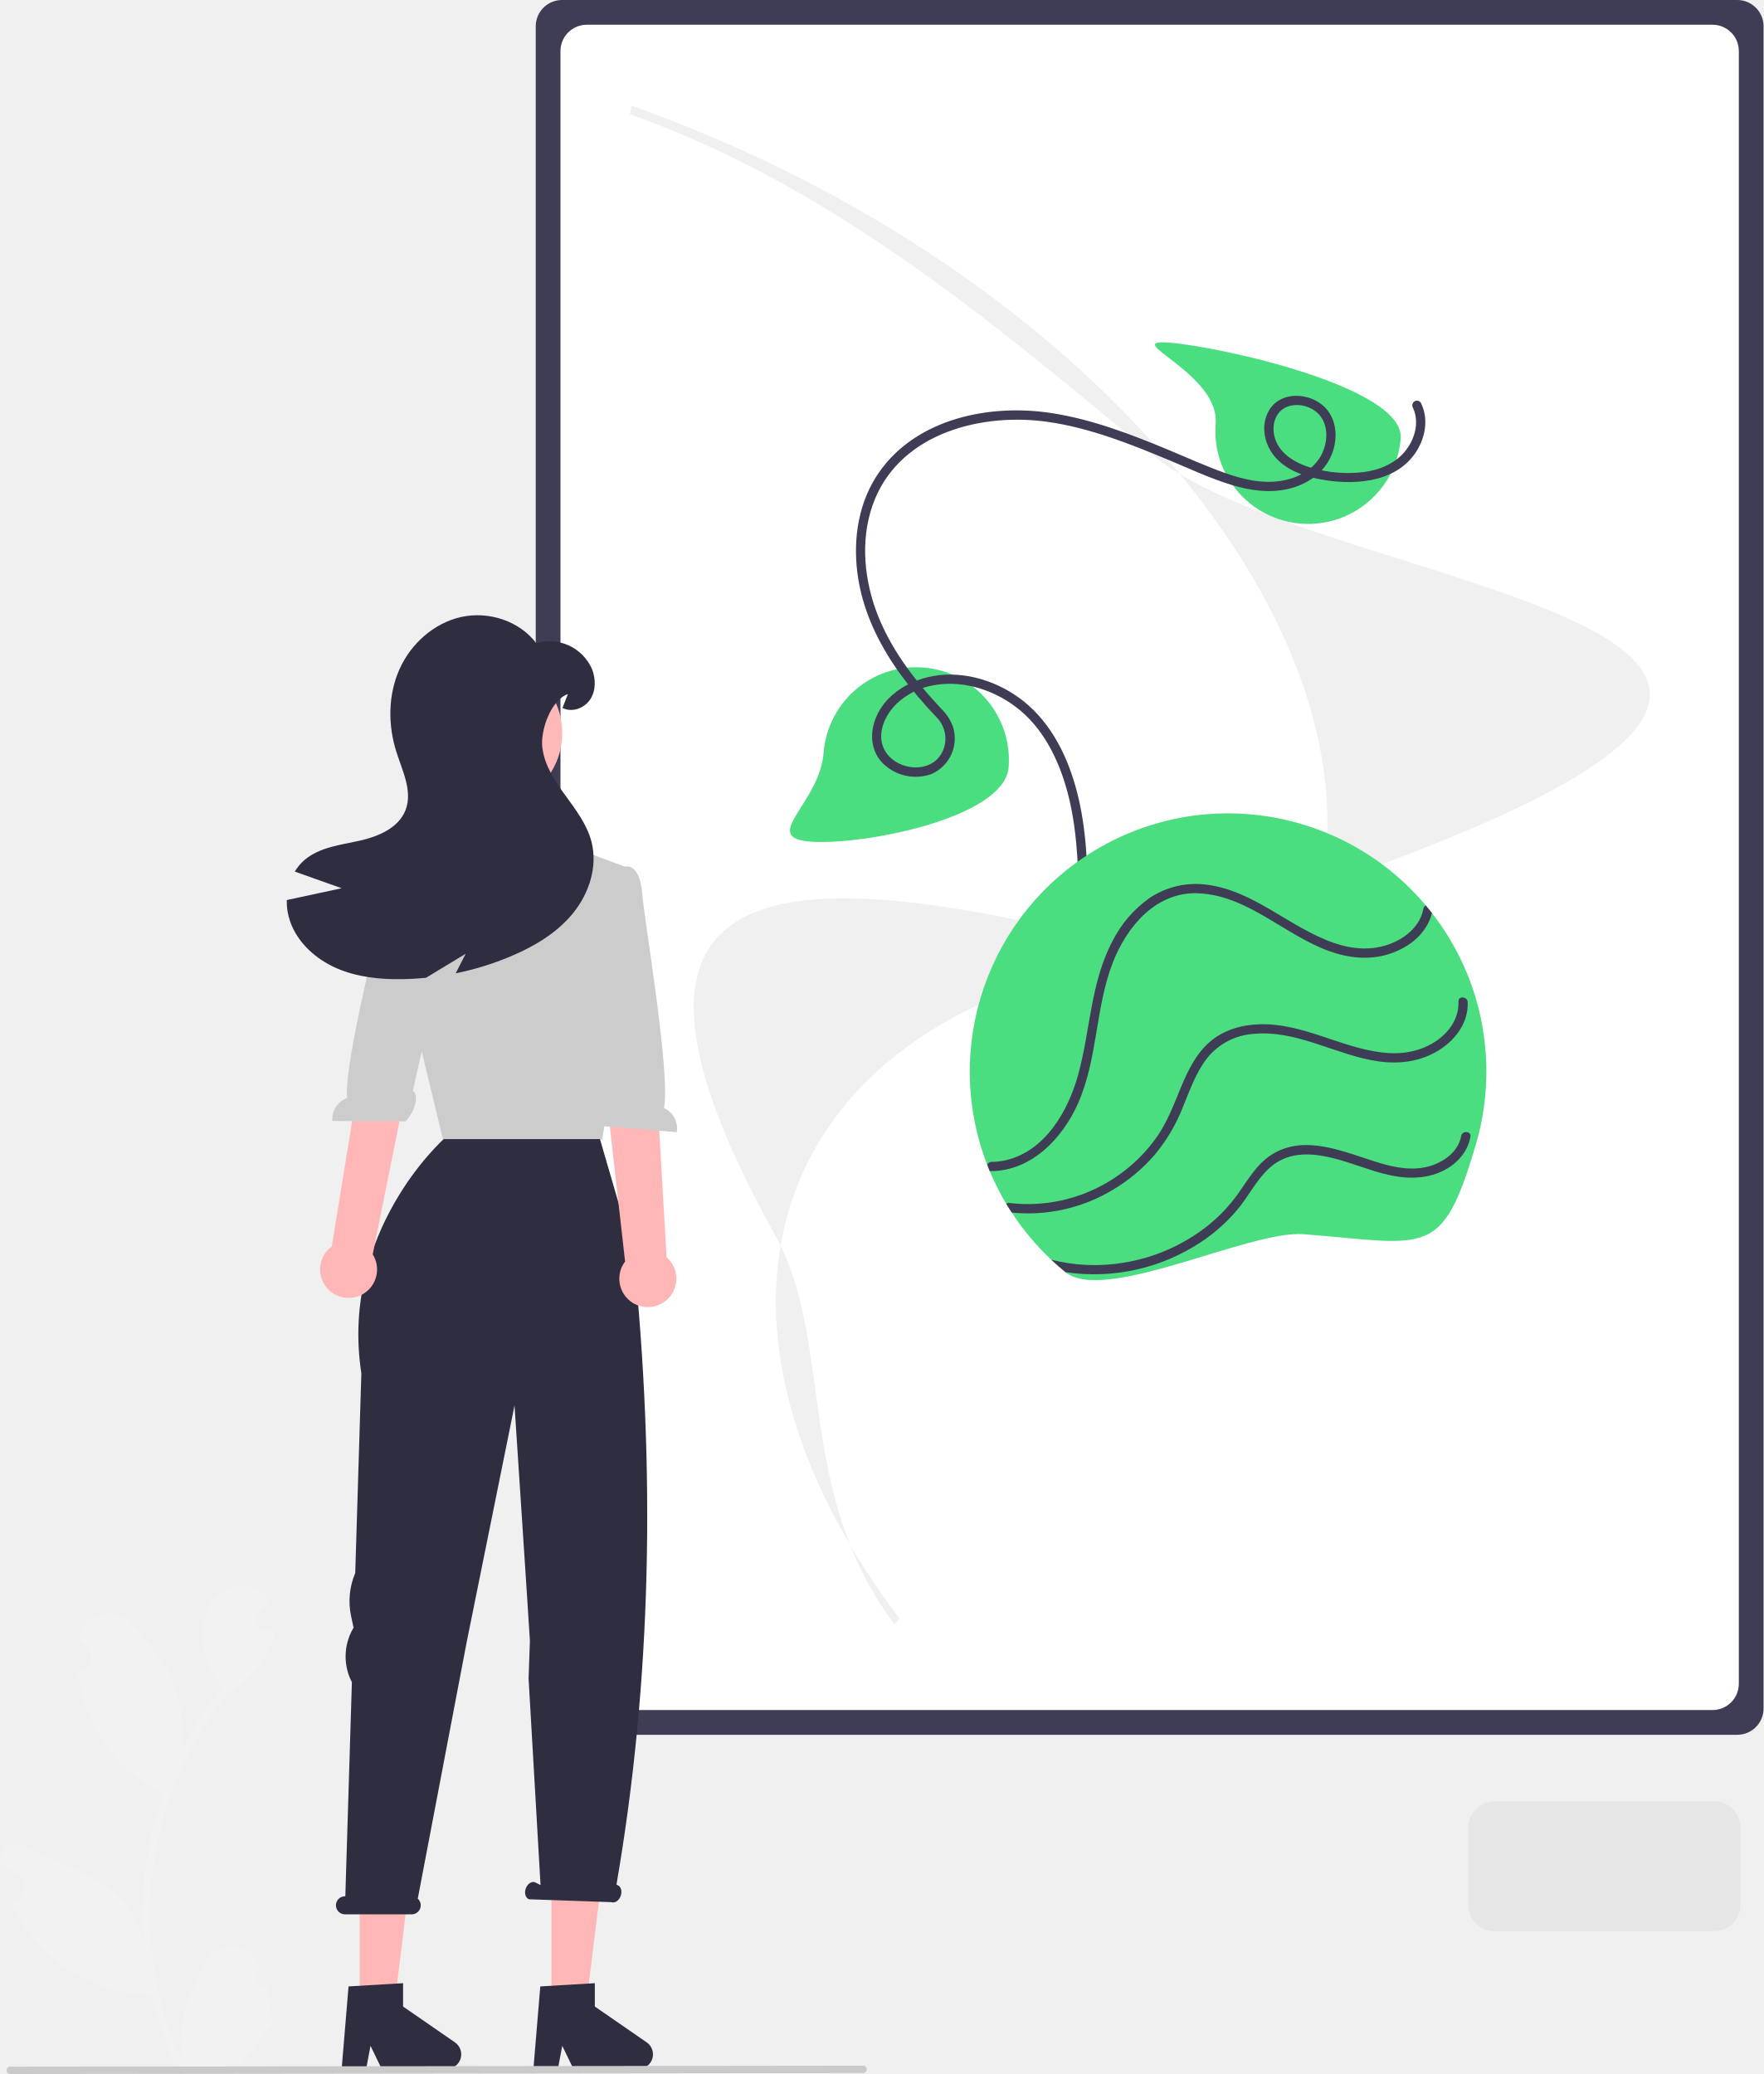
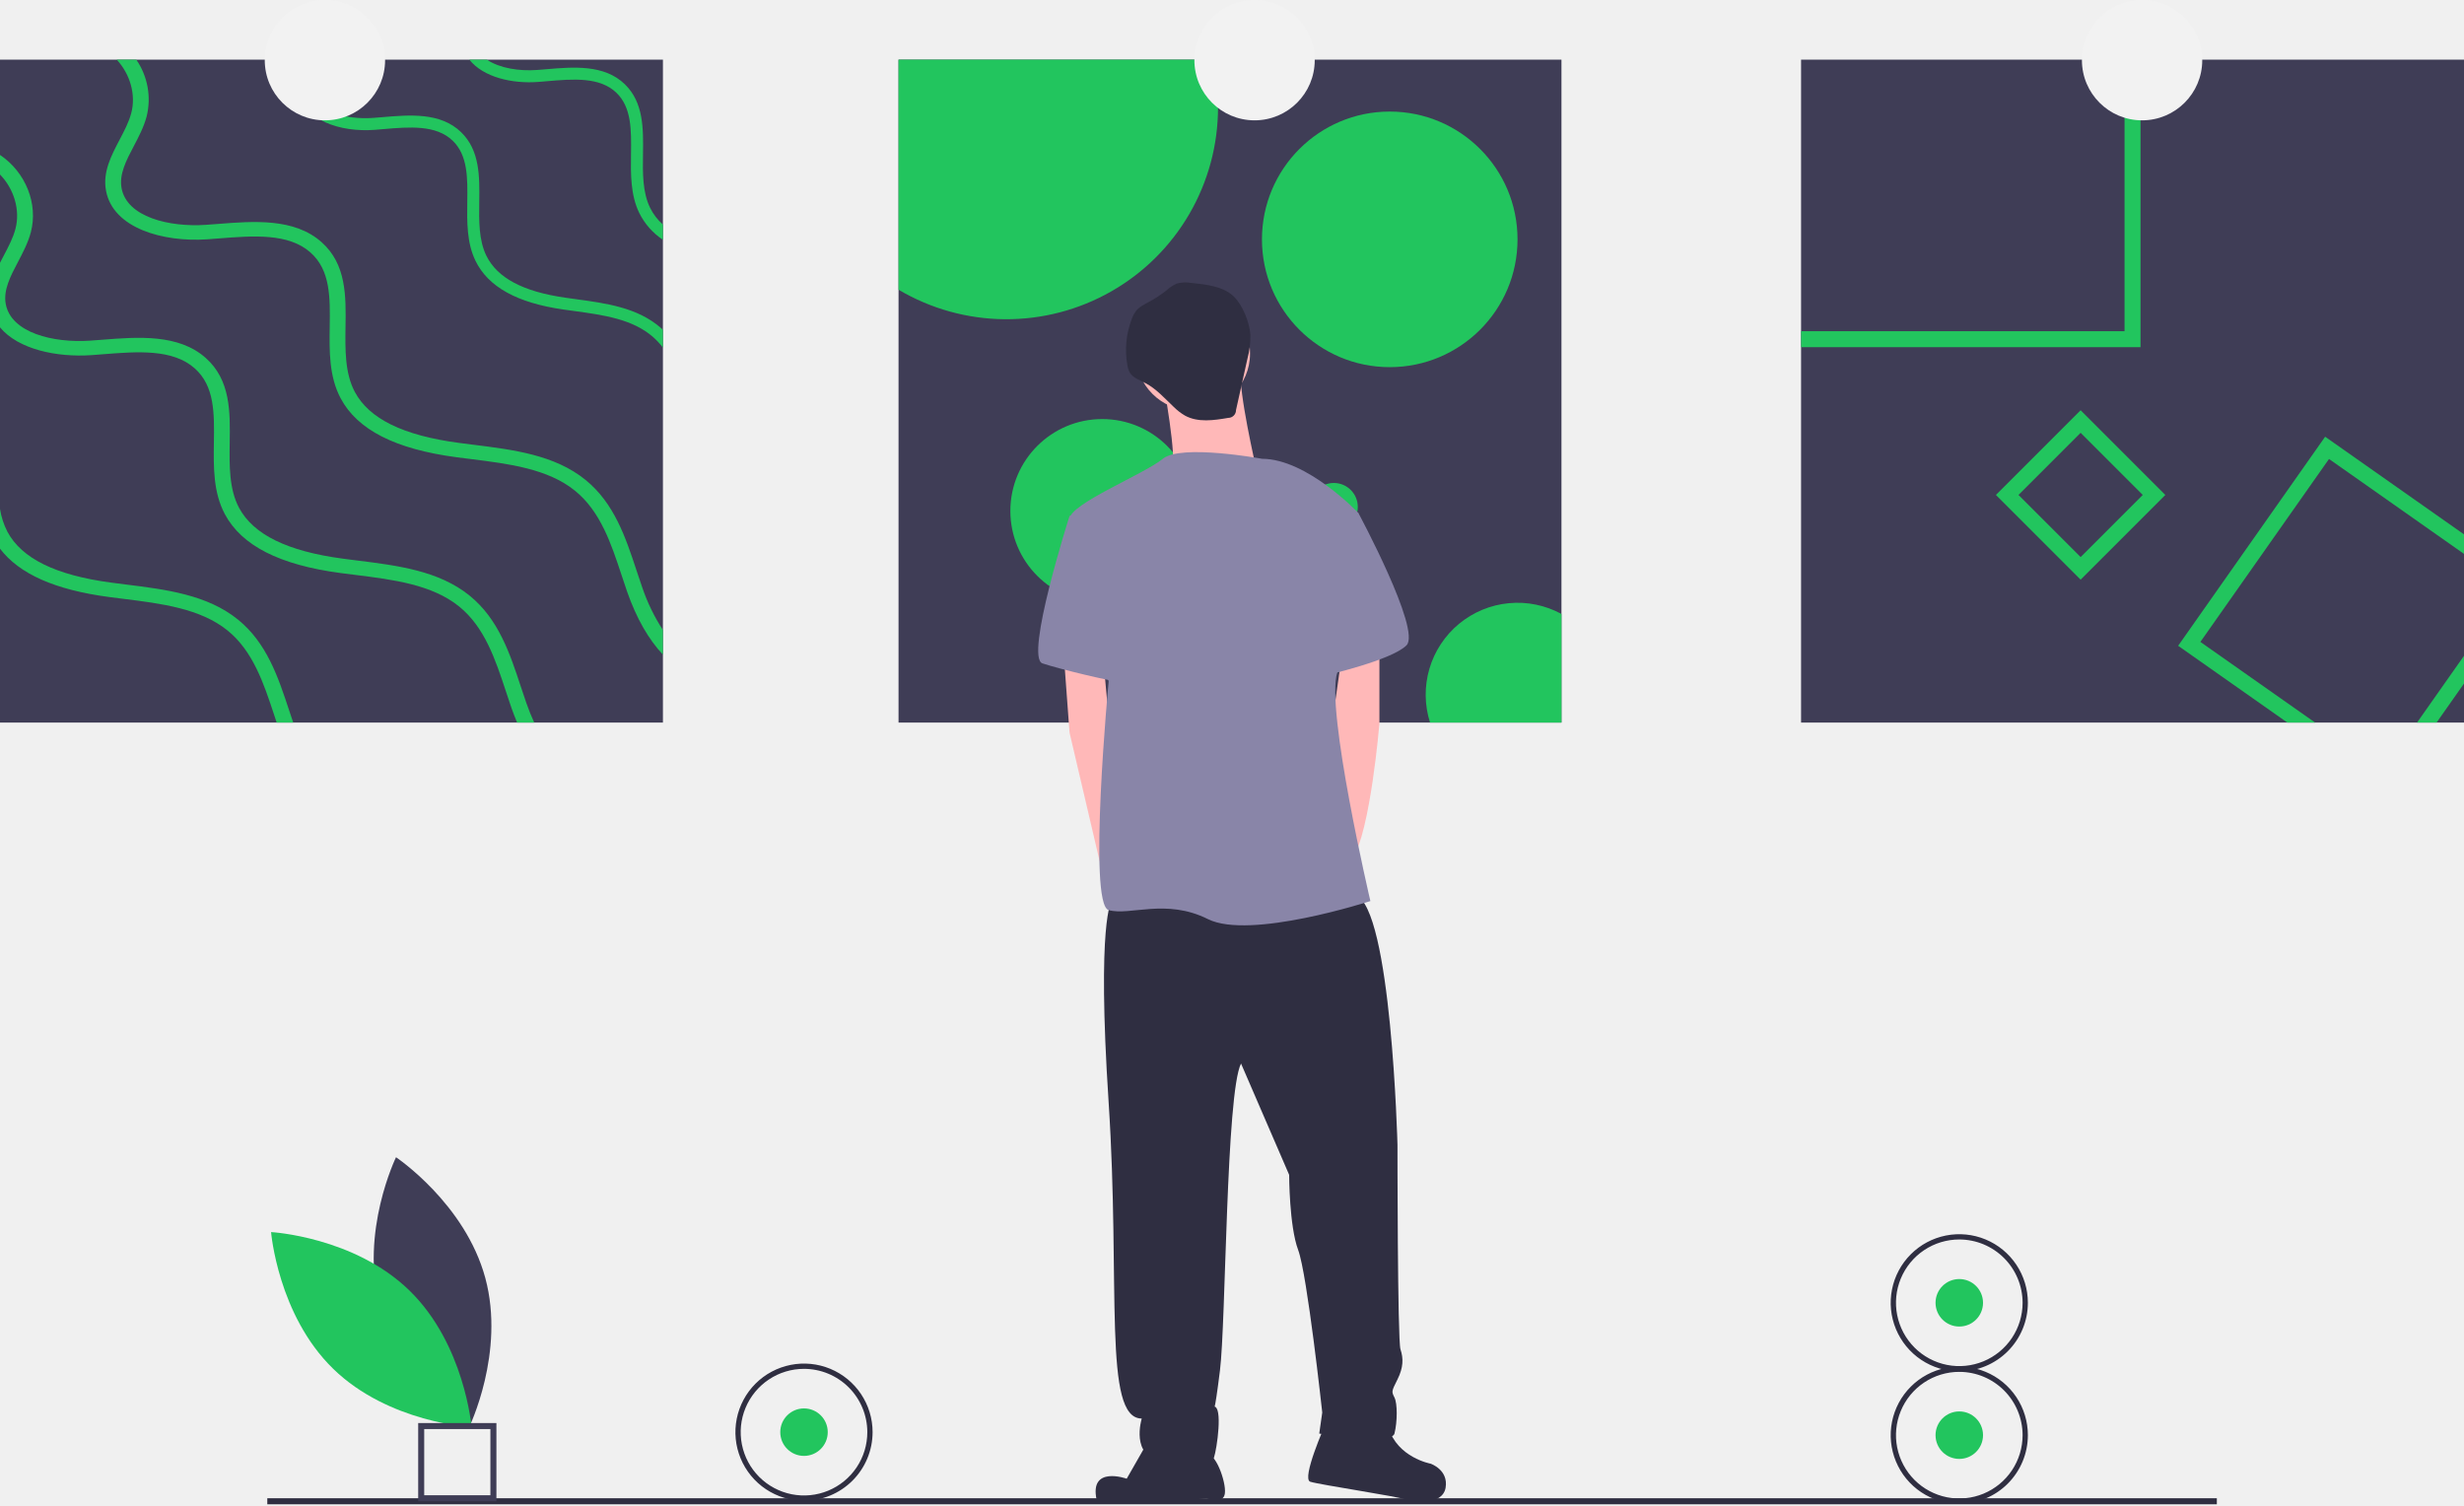
- <svg xmlns="http://www.w3.org/2000/svg" data-name="Layer 1" width="570.222" height="670.696" viewBox="0 0 570.222 670.696">
-   <path d="M876.611,675.652h-380a8.51,8.51,0,0,1-8.5-8.5v-544a8.509,8.509,0,0,1,8.5-8.5h380a8.51,8.51,0,0,1,8.5,8.5v544A8.51,8.51,0,0,1,876.611,675.652Z" transform="translate(-314.8891 -114.652)" fill="#3f3d56" />
-   <path d="M868.611,667.652h-364a8.51,8.51,0,0,1-8.5-8.5v-528a8.509,8.509,0,0,1,8.5-8.5h364a8.51,8.51,0,0,1,8.5,8.5v528A8.51,8.51,0,0,1,868.611,667.652Z" transform="translate(-314.8891 -114.652)" fill="#fff" />
-   <path d="M604.178,639.966c-32.38-42.744-19.539-91.529-38.51-125.563C492.962,383.964,582.49,395.981,683.71,421.348l.241,2.814c-64.423,9.942-106.791,43.098-116.242,90.966-7.345,37.201,6.133,80.82,37.95,122.821Z" transform="translate(-314.8891 -114.652)" fill="#f0f0f0" />
-   <path d="M675.306,480.887l-.676-2.683c36.144-16.387,33.038-65.195,65.375-76.341,246.334-84.904,3.175-94.479-51.519-139.389-48.91-40.161-102.214-86.854-169.957-110.902l.54-2.738c68.039,24.154,128.69,63.744,170.78,111.478,42.302,47.973,60.839,98.501,52.197,142.275C735.232,437.107,712.153,464.182,675.306,480.887Z" transform="translate(-314.8891 -114.652)" fill="#f0f0f0" />
-   <path d="M576.918,386.815c-16.517-1.305,2.973-12.235,4.278-28.752a30,30,0,1,1,59.814,4.725C639.705,379.305,593.435,388.12,576.918,386.815Z" transform="translate(-314.8891 -114.652)" fill="#4ade80" />
-   <path d="M735.509,283.985a30,30,0,0,1-27.544-32.269c1.305-16.517-31.495-27.566-14.978-26.261s76.097,14.469,74.792,30.986A30,30,0,0,1,735.509,283.985Z" transform="translate(-314.8891 -114.652)" fill="#4ade80" />
-   <path d="M771.661,246.334c2.177,4.516.893,9.732-1.981,13.631-3.27,4.434-8.471,6.62-13.806,7.343a42.492,42.492,0,0,1-17.071-1.406c-5.34-1.541-10.882-4.845-11.984-10.746-.734-3.933.944-8.131,5.029-9.221a9.836,9.836,0,0,1,9.311,2.526c3.392,3.53,3.134,9.196.978,13.296-2.535,4.822-7.608,7.483-12.824,8.362-6.201,1.044-12.432-.414-18.265-2.489-6.34-2.255-12.491-5.064-18.703-7.643-12.115-5.031-24.49-9.757-37.518-11.761-19.901-3.061-43.52,1.705-55.703,19.153-6.577,9.419-8.44,21.231-7.024,32.468,1.493,11.851,6.693,22.741,13.578,32.384a137.506,137.506,0,0,0,11.916,14.259,9.82,9.82,0,0,1,2.267,10.699c-3.774,9.274-18.864,6.318-19.989-3.241-.511-4.343,1.912-8.817,4.94-11.763a23.284,23.284,0,0,1,12.418-6.016c9.792-1.635,20.142,1.995,27.627,8.301,8.456,7.124,13.216,17.951,15.723,28.49,2.855,11.999,3,24.341,3.272,36.606.278,12.552.755,25.252,4.356,37.367a92.343,92.343,0,0,0,13.379,27.226,96.454,96.454,0,0,0,48.079,35.63,88.352,88.352,0,0,0,14.384,3.37c1.911.283,2.139-2.709.236-2.991-21.274-3.154-40.838-14.673-54.843-30.863a91.476,91.476,0,0,1-16.389-27.319c-4.567-12.038-5.725-24.825-6.098-37.601-.381-13.049-.173-26.215-2.786-39.069-2.309-11.363-6.84-22.87-15.229-31.15-7.397-7.3-17.98-11.817-28.439-11.332-9.732.451-20.138,5.811-23.03,15.74-1.357,4.659-.494,9.661,3.063,13.122a15.13,15.13,0,0,0,15.493,3.274,12.551,12.551,0,0,0,6.969-15.355,15.276,15.276,0,0,0-3.762-5.754c-8.779-9.376-16.836-19.868-21.208-32.077-4.078-11.387-4.914-24.486-.211-35.817,8.903-21.451,34.742-27.896,55.789-24.898,13.774,1.962,26.816,7.177,39.575,12.511,6.515,2.724,12.989,5.751,19.746,7.836,6.05,1.867,12.542,2.804,18.775,1.273,5.44-1.336,10.44-4.499,13.076-9.559,2.394-4.596,2.807-10.429-.04-14.932-4.116-6.51-15.481-7.975-19.622-.663-2.748,4.852-1.398,11.065,2.211,15.089,4.046,4.511,10.105,6.354,15.904,7.284,10.957,1.757,24.45.376,30.312-10.446,2.415-4.459,3.067-9.774.82-14.435a1.501,1.501,0,0,0-2.702,1.305Z" transform="translate(-314.8891 -114.652)" fill="#3f3d56" />
-   <path d="M736.416,513.77c-17.515-1.384-64.348,22.583-77.026,12.272q-2.376-1.918-4.597-4.024a82.599,82.599,0,0,1-12.75-15.231c-.628-.942-1.225-1.892-1.801-2.851a84.197,84.197,0,0,1-5.352-10.604c-.269-.663-.536-1.336-.804-2.01a83.506,83.506,0,0,1,141.796-83.874c.679.796,1.337,1.61,1.984,2.444a83.165,83.165,0,0,1,14.248,27.758c-.001.01.009.011.008.021a83.831,83.831,0,0,1,.207,46.27l-.002.02c-.097.333-.193.667-.3 1C781.087,521.984,776.441,516.932,736.416,513.77Z" transform="translate(-314.8891 -114.652)" fill="#4ade80" />
-   <path d="M635.268,493.371a1.58,1.58,0,0,1-.378-.04c-.269-.663-.536-1.336-.804-2.01a1.5,1.5,0,0,1,1.419-.941,20.496,20.496,0,0,0,4.505-.517c12.828-2.899,20.305-16.031,23.509-27.755,3.932-14.345,3.986-29.759,11.092-43.14a37.888,37.888,0,0,1,11.825-13.822,26.922,26.922,0,0,1,18.754-4.387c15.477,2.045,26.774,13.962,41.142,18.869,5.919,2.022,12.219,2.52,18.139.219,5.029-1.95,9.617-5.801,10.656-11.336a1.453,1.453,0,0,1,.756-1.064c.679.796,1.337,1.61,1.984,2.444a14.578,14.578,0,0,1-1.002,2.9c-2.525,5.298-7.56,8.722-13.042,10.435-6.345,1.976-12.947,1.224-19.122-.989-14.398-5.16-26.241-17.912-42.138-18.706-13.779-.687-23.3,10.638-27.885,22.454-5.669,14.619-4.827,31.006-11.191,45.41C658.478,482.726,648.443,493.319,635.268,493.371Z" transform="translate(-314.8891 -114.652)" fill="#3f3d56" />
-   <path d="M642.042,506.786c-.628-.942-1.225-1.892-1.801-2.851a1.248,1.248,0,0,1,1.003-.252,50.765,50.765,0,0,0,36.202-9.649,50.158,50.158,0,0,0,11.727-12.074c3.324-4.873,5.332-10.352,7.585-15.762,2.216-5.322,4.818-10.704,9.225-14.559,4.493-3.928,10.291-5.577,16.163-5.755,13.916-.415,26.051,7.495,39.594,9.126,6.041.728,12.039-.142,17.21-3.516,4.464-2.918,7.714-7.486,7.505-12.969-.078-1.812,2.561-1.694,2.947-.098a1.602,1.602,0,0,1,.044.335c.238,6.379-3.684,11.837-8.845,15.211-5.998,3.93-13.006,4.901-20.02,3.906-13.57-1.935-26.112-10.148-40.153-8.91a21.073,21.073,0,0,0-15.226,7.855c-3.695,4.744-5.647,10.538-7.927,16.035a55.6,55.6,0,0,1-8.961,15.151,54.893,54.893,0,0,1-13.337,11.245A53.18,53.18,0,0,1,642.042,506.786Z" transform="translate(-314.8891 -114.652)" fill="#3f3d56" />
-   <path d="M659.39,526.042q-2.376-1.918-4.597-4.024a56.746,56.746,0,0,0,23.376.974,58.902,58.902,0,0,0,26.832-11.663,51.603,51.603,0,0,0,10.202-10.67c3.273-4.607,6.133-9.697,11.068-12.748,10.714-6.617,23.538-.568,34.235,2.684,5.583,1.705,11.581,2.861,17.267.973,4.409-1.467,8.689-4.72,9.56-9.527.34-1.889,3.341-1.662,2.991.236q-.102.534-.235,1.065c-1.375,5.218-5.645,8.983-10.685,10.812-6.577,2.369-13.391,1.259-19.924-.731-10.745-3.276-24.788-10.013-34.511-.72-4.101,3.919-6.617,9.228-10.316,13.51a55.759,55.759,0,0,1-11.314,10.02A62.586,62.586,0,0,1,659.39,526.042Z" transform="translate(-314.8891 -114.652)" fill="#3f3d56" />
-   <path d="M869.111,739.152h-71a8.51,8.51,0,0,1-8.5-8.5v-25a8.509,8.509,0,0,1,8.5-8.5h71a8.51,8.51,0,0,1,8.5,8.5v25A8.51,8.51,0,0,1,869.111,739.152Z" transform="translate(-314.8891 -114.652)" fill="#e6e6e6" />
-   <polygon points="142.482 334.364 144.356 351.746 143.253 374.538 193.738 368.54 198.482 334.364 192.438 334.424 142.482 334.364" fill="#ffb6b6" />
-   <path d="M517.611,395.152l-15.608-5.773-6.67-9.686-23.993-2.399-14.799,9.481-12.407,6.318.213,32.988L458.611,485.152l51-2,6.713-42.123s15.595-20.946-1.2-32.942Z" transform="translate(-314.8891 -114.652)" fill="#ccc" />
-   <polygon points="116.296 649.938 127.334 649.938 132.586 607.364 116.296 607.364 116.296 649.938" fill="#ffb6b6" />
-   <path d="M427.583,757.03l17.634-1.053v7.555l16.765,11.579a4.719,4.719,0,0,1-2.682,8.603H438.306l-3.619-7.473-1.413,7.473h-7.916Z" transform="translate(-314.8891 -114.652)" fill="#2f2e41" />
-   <polygon points="178.296 649.938 189.334 649.938 194.586 607.364 178.296 607.364 178.296 649.938" fill="#ffb6b6" />
-   <path d="M489.583,757.03l17.634-1.053v7.555l16.765,11.579a4.719,4.719,0,0,1-2.682,8.603H500.306l-3.619-7.473-1.413,7.473h-7.916Z" transform="translate(-314.8891 -114.652)" fill="#2f2e41" />
-   <path d="M426.423,727.876h.12l2.123-69.223a18.101,18.101,0,0,1,.237-17.105l.304-.55-.788-3.653a23.267,23.267,0,0,1,1.33-14.003l1.98-64.573c-7.075-45.851,26.642-75.754,26.642-75.754H508.879l10.844,37.256c7.169,69.841,5.868,137.898-5.508,203.834l.31.157c1.117.385,1.596,1.932,1.07,3.455s-1.857,2.445-2.974,2.059l-26.674-.928c-1.117-.385-1.596-1.932-1.07-3.455.526-1.523,1.857-2.445,2.974-2.059l1.814.917-3.868-66.798.429-12.201-.884-13.842-4.089-62.261-15.476,76.563L449.969,728.647a2.908,2.908,0,0,1-1.961,5.064H426.423a2.917,2.917,0,0,1,0-5.834Z" transform="translate(-314.8891 -114.652)" fill="#2f2e41" />
-   <path d="M421.172,531.76a9.157,9.157,0,0,1,.982-14.007l13.457-82.601,15.783,5.553-15.993,79.57a9.207,9.207,0,0,1-14.229,11.485Z" transform="translate(-314.8891 -114.652)" fill="#ffb6b6" />
-   <path d="M446.256,393.019s-4.527-1.706-6.17,8.411c-1.315,8.099-14.156,56.988-12.942,68.316a7.194,7.194,0,0,0-4.789,7.406l23.678.121c3.626-3.954,4.096-8.725,2.345-9.898l3.276-14.454L467.082,406.289l-17.532-12.095Z" transform="translate(-314.8891 -114.652)" fill="#ccc" />
-   <path d="M530.184,535.277a9.157,9.157,0,0,0,.227-14.04l-4.8-83.085-17.701,3.806,9.086,80.651a9.207,9.207,0,0,0,13.188,12.667Z" transform="translate(-314.8891 -114.652)" fill="#ffb6b6" />
-   <path d="M517.131,394.892s4.657-1.31,5.423,8.911c.613,8.183,9.2,57.995,7.015,69.176a7.194,7.194,0,0,1,4.134,7.791l-23.601-1.917c-3.272-4.252-3.33-9.045-1.485-10.063l-2.02-14.682L495.241,406.32l18.508-10.541Z" transform="translate(-314.8891 -114.652)" fill="#ccc" />
-   <circle cx="157.92" cy="237.062" r="23.876" fill="#ffb8b8" />
-   <path d="M425.358,401.891q-7.579-2.686-15.157-5.382a15.258,15.258,0,0,1,3.281-3.862c4.81-4.017,11.45-4.743,17.558-6.098,6.117-1.355,12.757-4.133,14.993-9.979,2.323-6.078-1.045-12.641-3.001-18.836-2.739-8.643-2.681-18.294.987-26.579,3.668-8.285,11.121-15.003,19.968-16.977,8.847-1.965,18.845,1.239,24.285,8.479a14.974,14.974,0,0,1,18.022,8.343c1.268,3.175,1.307,6.998-.581,9.853s-5.924,4.317-8.963,2.73l1.762-4.472c-5.449,1.849-8.992,11.702-8.256,17.413.726,5.701,4.056,10.695,7.434,15.351,3.378,4.656,6.979,9.36,8.43,14.925,2.091,8.005-.736,16.755-5.962,23.172-5.227,6.417-12.592,10.773-20.22,13.977a93.731,93.731,0,0,1-17.713,5.459c1.084-2.11,2.158-4.22,3.242-6.33l-12.863,7.782c-2.488.242-4.994.387-7.501.436-7.298.126-14.741-.639-21.42-3.552-6.688-2.923-12.563-8.218-14.983-15.099a19.569,19.569,0,0,1-1.084-6.93Q416.488,403.798,425.358,401.891Z" transform="translate(-314.8891 -114.652)" fill="#2f2e41" />
-   <path d="M401.28,757.415a3.613,3.613,0,0,1-2.619-6.263c.091-.362.156-.622.248-.984q-.049-.118-.098-.236a9.703,9.703,0,0,0-17.898.067c-2.927,7.051-6.654,14.113-7.572,21.568a28.705,28.705,0,0,0,.504,9.872,115.086,115.086,0,0,1-10.469-47.799,111.08,111.08,0,0,1,.689-12.392q.571-5.06,1.584-10.047a116.419,116.419,0,0,1,23.087-49.342,30.983,30.983,0,0,0,12.886-13.369,23.634,23.634,0,0,0,2.149-6.458c-.627.082-1.265.134-1.892.175-.195.01-.401.021-.597.031l-.074.003a3.58,3.58,0,0,1-2.94-5.832q.406-.5.813-.999c.411-.514.833-1.018,1.244-1.532a1.782,1.782,0,0,0,.134-.154c.473-.586.946-1.162,1.419-1.748a10.352,10.352,0,0,0-3.394-3.28c-4.741-2.777-11.281-.854-14.706,3.435-3.435,4.288-4.083,10.304-2.89,15.662a41.485,41.485,0,0,0,5.738,12.793c-.257.329-.525.648-.782.977a117.171,117.171,0,0,0-12.23,19.375,48.709,48.709,0,0,0-2.908-22.624c-2.783-6.715-8.001-12.37-12.595-18.175-5.519-6.973-16.835-3.93-17.807,4.909q-.014.128-.028.257,1.024.577,2.004,1.226a4.901,4.901,0,0,1-1.976,8.919l-.1.015a48.766,48.766,0,0,0,1.285,7.291,50.21,50.21,0,0,0,25,31.468c.401.206.792.411,1.193.607a119.597,119.597,0,0,0-6.438,30.296,113.434,113.434,0,0,0,.082,18.315l-.031-.216A29.974,29.974,0,0,0,351.065,725.916c-7.874-6.469-18.999-8.851-27.494-14.05a5.625,5.625,0,0,0-8.616,5.473q.017.114.035.227a32.924,32.924,0,0,1,3.692,1.779q1.024.578,2.004,1.226a4.901,4.901,0,0,1-1.976,8.919l-.1.015c-.072.01-.134.021-.206.031a48.808,48.808,0,0,0,8.978,14.058,50.254,50.254,0,0,0,36.446,15.991h.01a119.562,119.562,0,0,0,8.032,23.447h28.692c.103-.319.195-.648.288-.967a32.599,32.599,0,0,1-7.939-.473c2.129-2.612,4.257-5.245,6.386-7.857a1.784,1.784,0,0,0,.134-.154c1.08-1.337,2.17-2.663,3.25-4l.001-.002a47.751,47.751,0,0,0-1.399-12.164Z" transform="translate(-314.8891 -114.652)" fill="#f2f2f2" />
-   <path d="M593.993,785.041l-275.75.307a1.191,1.191,0,1,1,0-2.381l275.75-.307a1.191,1.191,0,0,1,0,2.381Z" transform="translate(-314.8891 -114.652)" fill="#cacaca" />
+ <svg xmlns="http://www.w3.org/2000/svg" width="900" height="550" viewBox="0 0 900 550" fill="none">
+   <g clip-path="url(#clip0_343_135)">
+     <path d="M138.726 477.228C146.096 504.471 171.338 521.343 171.338 521.343C171.338 521.343 184.632 494.046 177.263 466.803C169.893 439.561 144.651 422.689 144.651 422.689C144.651 422.689 131.357 449.986 138.726 477.228Z" fill="#3F3D56" />
+     <path d="M149.555 471.374C169.778 491.059 172.248 521.32 172.248 521.32C172.248 521.32 141.931 519.665 121.709 499.98C101.486 480.294 99.016 450.033 99.016 450.033C99.016 450.033 129.333 451.688 149.555 471.374Z" fill="#22C55E" />
+     <path d="M809.723 547.253H97.635V549.45H809.723V547.253Z" fill="#2F2E41" />
+     <path d="M181.319 548.352H152.747V519.78H181.319V548.352ZM154.945 546.154H179.121V521.978H154.945V546.154Z" fill="#3F3D56" />
+     <path d="M242.139 21.788H0V263.927H242.139V21.788Z" fill="#3F3D56" />
+     <path d="M242.139 82.031V87.588C238.449 85.143 235.47 81.767 233.504 77.8C230.28 71.207 230.383 63.608 230.485 56.256C230.601 47.519 230.718 39.277 225.175 33.909C219.078 28.016 209.319 28.847 199.882 29.65C198.773 29.737 197.665 29.839 196.571 29.927C187.104 30.642 176.558 28.249 171.438 21.788H177.827C182.509 24.938 189.671 26.047 196.25 25.551C197.315 25.478 198.409 25.376 199.503 25.288C209.436 24.442 220.697 23.48 228.209 30.758C235.123 37.439 234.992 47.037 234.861 56.314C234.759 63.155 234.671 70.215 237.443 75.875C238.592 78.213 240.188 80.304 242.139 82.031Z" fill="#22C55E" />
+     <path d="M242.139 120.466V126.972C241.077 125.584 239.885 124.299 238.58 123.136C231.054 116.499 220.245 115.04 209.801 113.611C208.444 113.436 207.117 113.246 205.789 113.056C188.854 110.62 178.352 104.8 173.699 95.304C170.475 88.711 170.577 81.112 170.679 73.76C170.796 65.022 170.913 56.781 165.37 51.413C159.272 45.52 149.514 46.351 140.076 47.154C138.968 47.241 137.859 47.343 136.765 47.431C124.6 48.35 110.64 44.134 108.729 32.742C108.073 28.833 109.05 25.244 110.494 21.787H115.279C113.674 25.259 112.478 28.614 113.047 32.013C114.491 40.706 126.19 43.828 136.444 43.055C137.509 42.982 138.603 42.88 139.697 42.792C149.631 41.946 160.891 40.983 168.404 48.262C175.318 54.943 175.186 64.541 175.055 73.818C174.953 80.659 174.866 87.719 177.637 93.379C181.605 101.489 191.013 106.507 206.417 108.724C207.729 108.914 209.057 109.103 210.384 109.278C221.47 110.781 232.95 112.342 241.483 119.854C241.702 120.044 241.921 120.248 242.139 120.466Z" fill="#22C55E" />
+     <path d="M242.139 230.129V239.115C236.873 233.514 232.468 225.826 229.099 216.214C228.384 214.172 227.698 212.086 227.013 210C223.235 198.578 219.326 186.778 210.019 179.236C200.071 171.185 185.82 169.405 172.036 167.684C170.271 167.465 168.506 167.246 166.755 167.013C144.408 164.052 130.566 157.006 124.424 145.483C120.165 137.475 120.296 128.256 120.428 119.343C120.588 108.753 120.749 98.747 113.426 92.241C105.389 85.094 92.509 86.1 80.066 87.078C78.593 87.194 77.134 87.311 75.705 87.413C59.645 88.522 41.222 83.416 38.713 69.603C37.473 62.834 40.638 56.839 43.687 51.034C45.438 47.708 47.1 44.543 47.946 41.29C49.726 34.595 47.523 27.053 42.637 21.788H49.784C51.847 24.783 53.25 28.182 53.901 31.76C54.553 35.339 54.437 39.014 53.562 42.544C52.556 46.351 50.689 49.911 48.88 53.353C46.094 58.633 43.483 63.622 44.402 68.728C46.327 79.259 61.745 83.052 75.267 82.118C76.682 82.016 78.126 81.899 79.57 81.797C92.669 80.761 107.518 79.609 117.437 88.434C126.554 96.53 126.379 108.17 126.204 119.416C126.087 127.716 125.956 136.279 129.603 143.149C134.839 152.966 147.267 159.063 167.587 161.761C169.308 161.995 171.058 162.214 172.809 162.433C187.454 164.256 202.58 166.137 213.826 175.254C224.373 183.802 228.53 196.332 232.527 208.454C233.212 210.525 233.898 212.567 234.598 214.595C236.453 220.068 238.986 225.287 242.139 230.129Z" fill="#22C55E" />
+     <path d="M0 119.562C6.652 127.614 20.757 130.59 33.404 129.715C34.833 129.612 36.292 129.496 37.765 129.379C50.208 128.402 63.087 127.395 71.125 134.543C78.447 141.048 78.287 151.055 78.126 161.645C77.995 170.557 77.864 179.776 82.123 187.784C88.264 199.308 102.107 206.353 124.454 209.314C126.204 209.548 127.969 209.766 129.734 209.985C143.519 211.706 157.77 213.486 167.718 221.538C177.024 229.079 180.934 240.88 184.712 252.301C185.397 254.387 186.083 256.473 186.797 258.515C187.454 260.397 188.154 262.191 188.883 263.927H195.126C194.032 261.549 193.099 259.172 192.297 256.896C191.596 254.869 190.911 252.826 190.225 250.755C186.229 238.634 182.071 226.104 171.525 217.556C160.279 208.439 145.152 206.557 130.507 204.734C128.757 204.515 127.006 204.296 125.285 204.063C104.966 201.365 92.538 195.267 87.302 185.45C83.655 178.58 83.786 170.018 83.903 161.718C84.078 150.472 84.253 138.831 75.136 130.736C65.217 121.911 50.368 123.063 37.269 124.099C35.825 124.201 34.381 124.318 32.966 124.42C19.444 125.353 4.026 121.561 2.101 111.029C1.182 105.924 3.793 100.935 6.579 95.655C8.387 92.212 10.255 88.653 11.261 84.846C14.003 74.431 9.379 62.893 3.28224e-05 56.591V63.739C5.12 69.019 7.454 76.736 5.645 83.591C4.799 86.844 3.136 90.01 1.386 93.335C0.919 94.225 0.452 95.1 3.28224e-05 96.005L0 119.562Z" fill="#22C55E" />
+     <path d="M107.11 263.927H101.057C100.736 262.979 100.429 262.016 100.109 261.053C96.331 249.632 92.421 237.831 83.115 230.29C73.167 222.238 58.916 220.458 45.131 218.737C43.366 218.518 41.601 218.3 39.851 218.066C20.13 215.455 7.016 209.65 0 200.402V185.888C0.451 188.785 1.362 191.592 2.699 194.202C7.935 204.019 20.363 210.116 40.682 212.815C42.404 213.048 44.154 213.267 45.904 213.486C60.549 215.309 75.676 217.191 86.922 226.308C97.468 234.856 101.626 247.385 105.622 259.507C106.118 260.995 106.6 262.468 107.11 263.927Z" fill="#22C55E" />
+     <path d="M570.34 21.788H328.201V263.927H570.34V21.788Z" fill="#3F3D56" />
+     <path d="M444.895 39.291C444.894 52.934 441.283 66.332 434.43 78.128C427.576 89.923 417.724 99.695 405.872 106.452C394.021 113.209 380.593 116.709 366.952 116.599C353.31 116.488 339.941 112.77 328.201 105.821V21.787H442.896C444.231 27.526 444.902 33.4 444.895 39.291Z" fill="#22C55E" />
+     <path d="M507.617 134.105C533.397 134.105 554.295 113.207 554.295 87.428C554.295 61.648 533.397 40.75 507.617 40.75C481.838 40.75 460.94 61.648 460.94 87.428C460.94 113.207 481.838 134.105 507.617 134.105Z" fill="#22C55E" />
+     <path d="M402.593 220.167C421.122 220.167 436.143 205.146 436.143 186.617C436.143 168.088 421.122 153.068 402.593 153.068C384.064 153.068 369.044 168.088 369.044 186.617C369.044 205.146 384.064 220.167 402.593 220.167Z" fill="#22C55E" />
+     <path d="M570.341 224.251V263.927H522.336C520.297 257.545 520.216 250.699 522.103 244.27C523.99 237.841 527.758 232.125 532.922 227.857C538.086 223.588 544.41 220.964 551.079 220.321C557.748 219.679 564.456 221.047 570.341 224.251Z" fill="#22C55E" />
+     <path d="M487.196 193.911C492.03 193.911 495.948 189.992 495.948 185.159C495.948 180.325 492.03 176.407 487.196 176.407C482.363 176.407 478.444 180.325 478.444 185.159C478.444 189.992 482.363 193.911 487.196 193.911Z" fill="#22C55E" />
+     <path d="M900 21.788H657.861V263.927H900V21.788Z" fill="#3F3D56" />
+     <path d="M776.013 21.787V120.977H657.861V126.812H781.848V21.787H776.013Z" fill="#22C55E" />
+     <path d="M889.979 263.927L900 249.676V239.538L882.846 263.927H889.979ZM849.282 159.515L795.588 235.877L835.483 263.927H845.621L803.713 234.462L850.697 167.64L900 202.313V195.18L849.282 159.515Z" fill="#22C55E" />
+     <path d="M759.968 149.844L729.029 180.783L759.968 211.721L790.906 180.783L759.968 149.844ZM737.271 180.783L759.968 158.086L782.665 180.783L759.968 203.479L737.271 180.783Z" fill="#22C55E" />
+     <path d="M118.681 43.956C130.82 43.956 140.659 34.116 140.659 21.978C140.659 9.84 130.82 0 118.681 0C106.543 0 96.703 9.84 96.703 21.978C96.703 34.116 106.543 43.956 118.681 43.956Z" fill="#F2F2F2" />
+     <path d="M458.242 43.956C470.38 43.956 480.22 34.116 480.22 21.978C480.22 9.84 470.38 0 458.242 0C446.104 0 436.264 9.84 436.264 21.978C436.264 34.116 446.104 43.956 458.242 43.956Z" fill="#F2F2F2" />
+     <path d="M782.417 43.956C794.556 43.956 804.396 34.116 804.396 21.978C804.396 9.84 794.556 0 782.417 0C770.279 0 760.439 9.84 760.439 21.978C760.439 34.116 770.279 43.956 782.417 43.956Z" fill="#F2F2F2" />
+     <path d="M435.714 150C447.246 150 456.593 140.652 456.593 129.121C456.593 117.59 447.246 108.242 435.714 108.242C424.183 108.242 414.835 117.59 414.835 129.121C414.835 140.652 424.183 150 435.714 150Z" fill="#FFB8B8" />
+     <path d="M424.725 139.011C424.725 139.011 430.22 167.582 428.022 173.077C425.824 178.571 458.791 170.879 458.791 170.879C458.791 170.879 452.198 142.308 453.297 135.714C454.395 129.121 424.725 139.011 424.725 139.011Z" fill="#FFB8B8" />
+     <path d="M388.462 237.912L390.659 267.582L401.567 314.179L404.945 326.923L410.44 307.143L404.945 262.088L403.079 241.803L388.462 237.912Z" fill="#FFB8B8" />
+     <path d="M503.846 233.516V264.286C503.846 264.286 500.549 303.846 493.956 313.736C487.363 323.626 485.165 274.176 485.165 274.176L490.331 237.912L503.846 233.516Z" fill="#FFB8B8" />
+     <path d="M406.044 329.121C406.044 329.121 400.55 335.714 404.945 402.747C409.341 469.78 402.747 518.132 417.033 518.132C417.033 518.132 412.637 532.418 424.725 533.517C436.813 534.615 442.308 535.714 443.407 532.418C444.506 529.121 446.703 513.736 443.407 513.736C443.407 513.736 443.407 518.132 445.604 500.55C447.802 482.967 447.802 399.451 453.297 388.462L470.879 429.121C470.879 429.121 470.879 447.802 474.176 456.593C477.473 465.385 482.967 515.934 482.967 515.934L481.868 523.626C481.868 523.626 508.242 528.022 509.341 523.626C510.44 519.231 510.44 512.637 509.341 510.44C508.242 508.242 508.242 508.242 510.44 503.846C512.637 499.451 512.637 496.154 511.539 492.857C510.44 489.56 510.44 418.132 510.44 418.132C510.44 418.132 508.242 331.319 495.055 326.923C481.868 322.527 406.044 329.121 406.044 329.121Z" fill="#2F2E41" />
+     <path d="M420.33 524.725L411.539 540.11C411.539 540.11 397.802 535.165 400.55 547.802C424.176 549.451 440.659 547.253 440.659 547.253C440.659 547.253 446.154 549.451 447.253 546.154C448.352 542.857 444.506 531.319 441.209 531.319C437.912 531.319 420.33 524.725 420.33 524.725Z" fill="#2F2E41" />
+     <path d="M484.066 520.33C484.066 520.33 475.275 540.11 478.571 541.209C481.868 542.308 511.538 546.703 513.736 547.802C515.934 548.901 526.923 550 528.022 543.407C529.121 536.813 522.528 534.615 522.528 534.615C522.528 534.615 510.44 532.418 507.143 521.429C503.846 510.44 484.066 520.33 484.066 520.33Z" fill="#2F2E41" />
+     <path d="M460.989 167.582C460.989 167.582 431.319 162.088 424.725 167.582C418.132 173.077 390.659 184.066 390.659 189.56C390.659 195.055 404.945 248.901 404.945 248.901C404.945 248.901 397.253 330.22 404.945 332.418C412.637 334.615 425.824 328.022 441.209 335.714C456.593 343.407 500.549 329.121 500.549 329.121C500.549 329.121 484.066 258.791 488.462 245.604C492.857 232.418 496.154 187.363 496.154 187.363C496.154 187.363 477.473 167.582 460.989 167.582Z" fill="#8985A8" />
+     <path d="M398.352 186.264L390.659 188.461C390.659 188.461 374.176 240.11 380.769 242.308C387.363 244.505 406.044 248.901 408.242 248.901C410.44 248.901 398.352 186.264 398.352 186.264Z" fill="#8985A8" />
+     <path d="M478.571 180.769L496.154 187.363C496.154 187.363 519.231 230.22 513.736 235.714C508.242 241.209 484.066 246.703 484.066 246.703L478.571 180.769Z" fill="#8985A8" />
+     <path d="M435.08 103.332C433.344 103.018 431.559 103.096 429.857 103.563C428.495 104.166 427.241 104.988 426.145 105.998C424.157 107.582 422.033 108.989 419.799 110.202C418.018 111.169 416.104 112.064 414.861 113.664C414.273 114.472 413.804 115.361 413.467 116.302C411.326 121.771 410.75 127.729 411.805 133.507C411.924 134.328 412.171 135.125 412.537 135.869C413.679 137.973 416.202 138.803 418.327 139.906C422.361 142 425.42 145.527 428.729 148.643C429.958 149.87 431.339 150.935 432.839 151.811C437.56 154.384 443.33 153.545 448.629 152.635C449.005 152.634 449.376 152.559 449.723 152.414C450.069 152.269 450.383 152.057 450.647 151.79C450.911 151.523 451.12 151.206 451.261 150.858C451.402 150.51 451.473 150.137 451.469 149.762L455.652 130.948C456.41 128.161 456.771 125.28 456.724 122.392C456.432 117.825 453.96 111.498 450.608 108.254C446.703 104.474 440.185 103.873 435.08 103.332Z" fill="#2F2E41" />
+     <path d="M293.67 531.781C298.46 531.781 302.342 527.898 302.342 523.109C302.342 518.32 298.46 514.437 293.67 514.437C288.881 514.437 284.999 518.32 284.999 523.109C284.999 527.898 288.881 531.781 293.67 531.781Z" fill="#22C55E" />
+     <path d="M293.67 548.161C288.715 548.161 283.872 546.692 279.752 543.939C275.632 541.186 272.421 537.274 270.525 532.696C268.629 528.118 268.133 523.081 269.1 518.222C270.066 513.362 272.452 508.898 275.956 505.395C279.459 501.891 283.923 499.505 288.783 498.538C293.642 497.572 298.679 498.068 303.257 499.964C307.835 501.86 311.747 505.071 314.5 509.191C317.253 513.311 318.722 518.154 318.722 523.109C318.715 529.751 316.073 536.119 311.376 540.815C306.68 545.512 300.312 548.154 293.67 548.161ZM293.67 499.984C289.096 499.984 284.626 501.34 280.823 503.881C277.02 506.422 274.056 510.034 272.306 514.259C270.555 518.485 270.097 523.135 270.99 527.62C271.882 532.106 274.084 536.227 277.318 539.461C280.552 542.695 284.673 544.897 289.159 545.79C293.645 546.682 298.294 546.224 302.52 544.474C306.745 542.723 310.357 539.759 312.898 535.957C315.439 532.154 316.795 527.683 316.795 523.109C316.788 516.978 314.349 511.1 310.014 506.765C305.679 502.43 299.801 499.991 293.67 499.984Z" fill="#2F2E41" />
+     <path d="M715.648 532.88C720.438 532.88 724.32 528.997 724.32 524.208C724.32 519.419 720.438 515.536 715.648 515.536C710.859 515.536 706.977 519.419 706.977 524.208C706.977 528.997 710.859 532.88 715.648 532.88Z" fill="#22C55E" />
+     <path d="M715.648 549.26C710.693 549.26 705.85 547.791 701.73 545.038C697.61 542.285 694.399 538.373 692.503 533.795C690.607 529.217 690.111 524.18 691.078 519.32C692.044 514.461 694.43 509.997 697.934 506.493C701.437 502.99 705.901 500.604 710.761 499.637C715.62 498.671 720.658 499.167 725.235 501.063C729.813 502.959 733.725 506.17 736.478 510.29C739.231 514.41 740.7 519.253 740.7 524.208C740.693 530.85 738.051 537.218 733.354 541.914C728.658 546.611 722.29 549.252 715.648 549.26ZM715.648 501.083C711.075 501.083 706.604 502.439 702.801 504.98C698.998 507.521 696.034 511.133 694.284 515.358C692.533 519.584 692.075 524.234 692.968 528.719C693.86 533.205 696.062 537.326 699.296 540.56C702.53 543.794 706.651 545.996 711.137 546.889C715.623 547.781 720.272 547.323 724.498 545.573C728.723 543.822 732.335 540.858 734.876 537.055C737.417 533.253 738.773 528.782 738.773 524.208C738.766 518.077 736.327 512.199 731.992 507.864C727.657 503.529 721.779 501.09 715.648 501.083Z" fill="#2F2E41" />
+     <path d="M715.648 484.528C720.438 484.528 724.32 480.646 724.32 475.856C724.32 471.067 720.438 467.184 715.648 467.184C710.859 467.184 706.977 471.067 706.977 475.856C706.977 480.646 710.859 484.528 715.648 484.528Z" fill="#22C55E" />
+     <path d="M715.648 500.908C710.693 500.908 705.85 499.439 701.73 496.686C697.61 493.933 694.399 490.021 692.503 485.443C690.607 480.866 690.111 475.828 691.078 470.969C692.044 466.109 694.43 461.645 697.934 458.142C701.437 454.638 705.901 452.252 710.761 451.286C715.62 450.319 720.658 450.815 725.235 452.711C729.813 454.607 733.725 457.818 736.478 461.938C739.231 466.058 740.7 470.901 740.7 475.856C740.693 482.498 738.051 488.866 733.354 493.562C728.658 498.259 722.29 500.901 715.648 500.908ZM715.648 452.731C711.075 452.731 706.604 454.088 702.801 456.629C698.998 459.17 696.034 462.781 694.284 467.007C692.533 471.232 692.075 475.882 692.968 480.368C693.86 484.853 696.062 488.974 699.296 492.208C702.53 495.442 706.651 497.645 711.137 498.537C715.623 499.429 720.272 498.971 724.498 497.221C728.723 495.471 732.335 492.507 734.876 488.704C737.417 484.901 738.773 480.43 738.773 475.856C738.766 469.725 736.327 463.847 731.992 459.512C727.657 455.177 721.779 452.738 715.648 452.731Z" fill="#2F2E41" />
+   </g>
+   <defs>
+     <clipPath id="clip0_343_135">
+       <rect width="900" height="549.451" fill="white" />
+     </clipPath>
+   </defs>
</svg>
